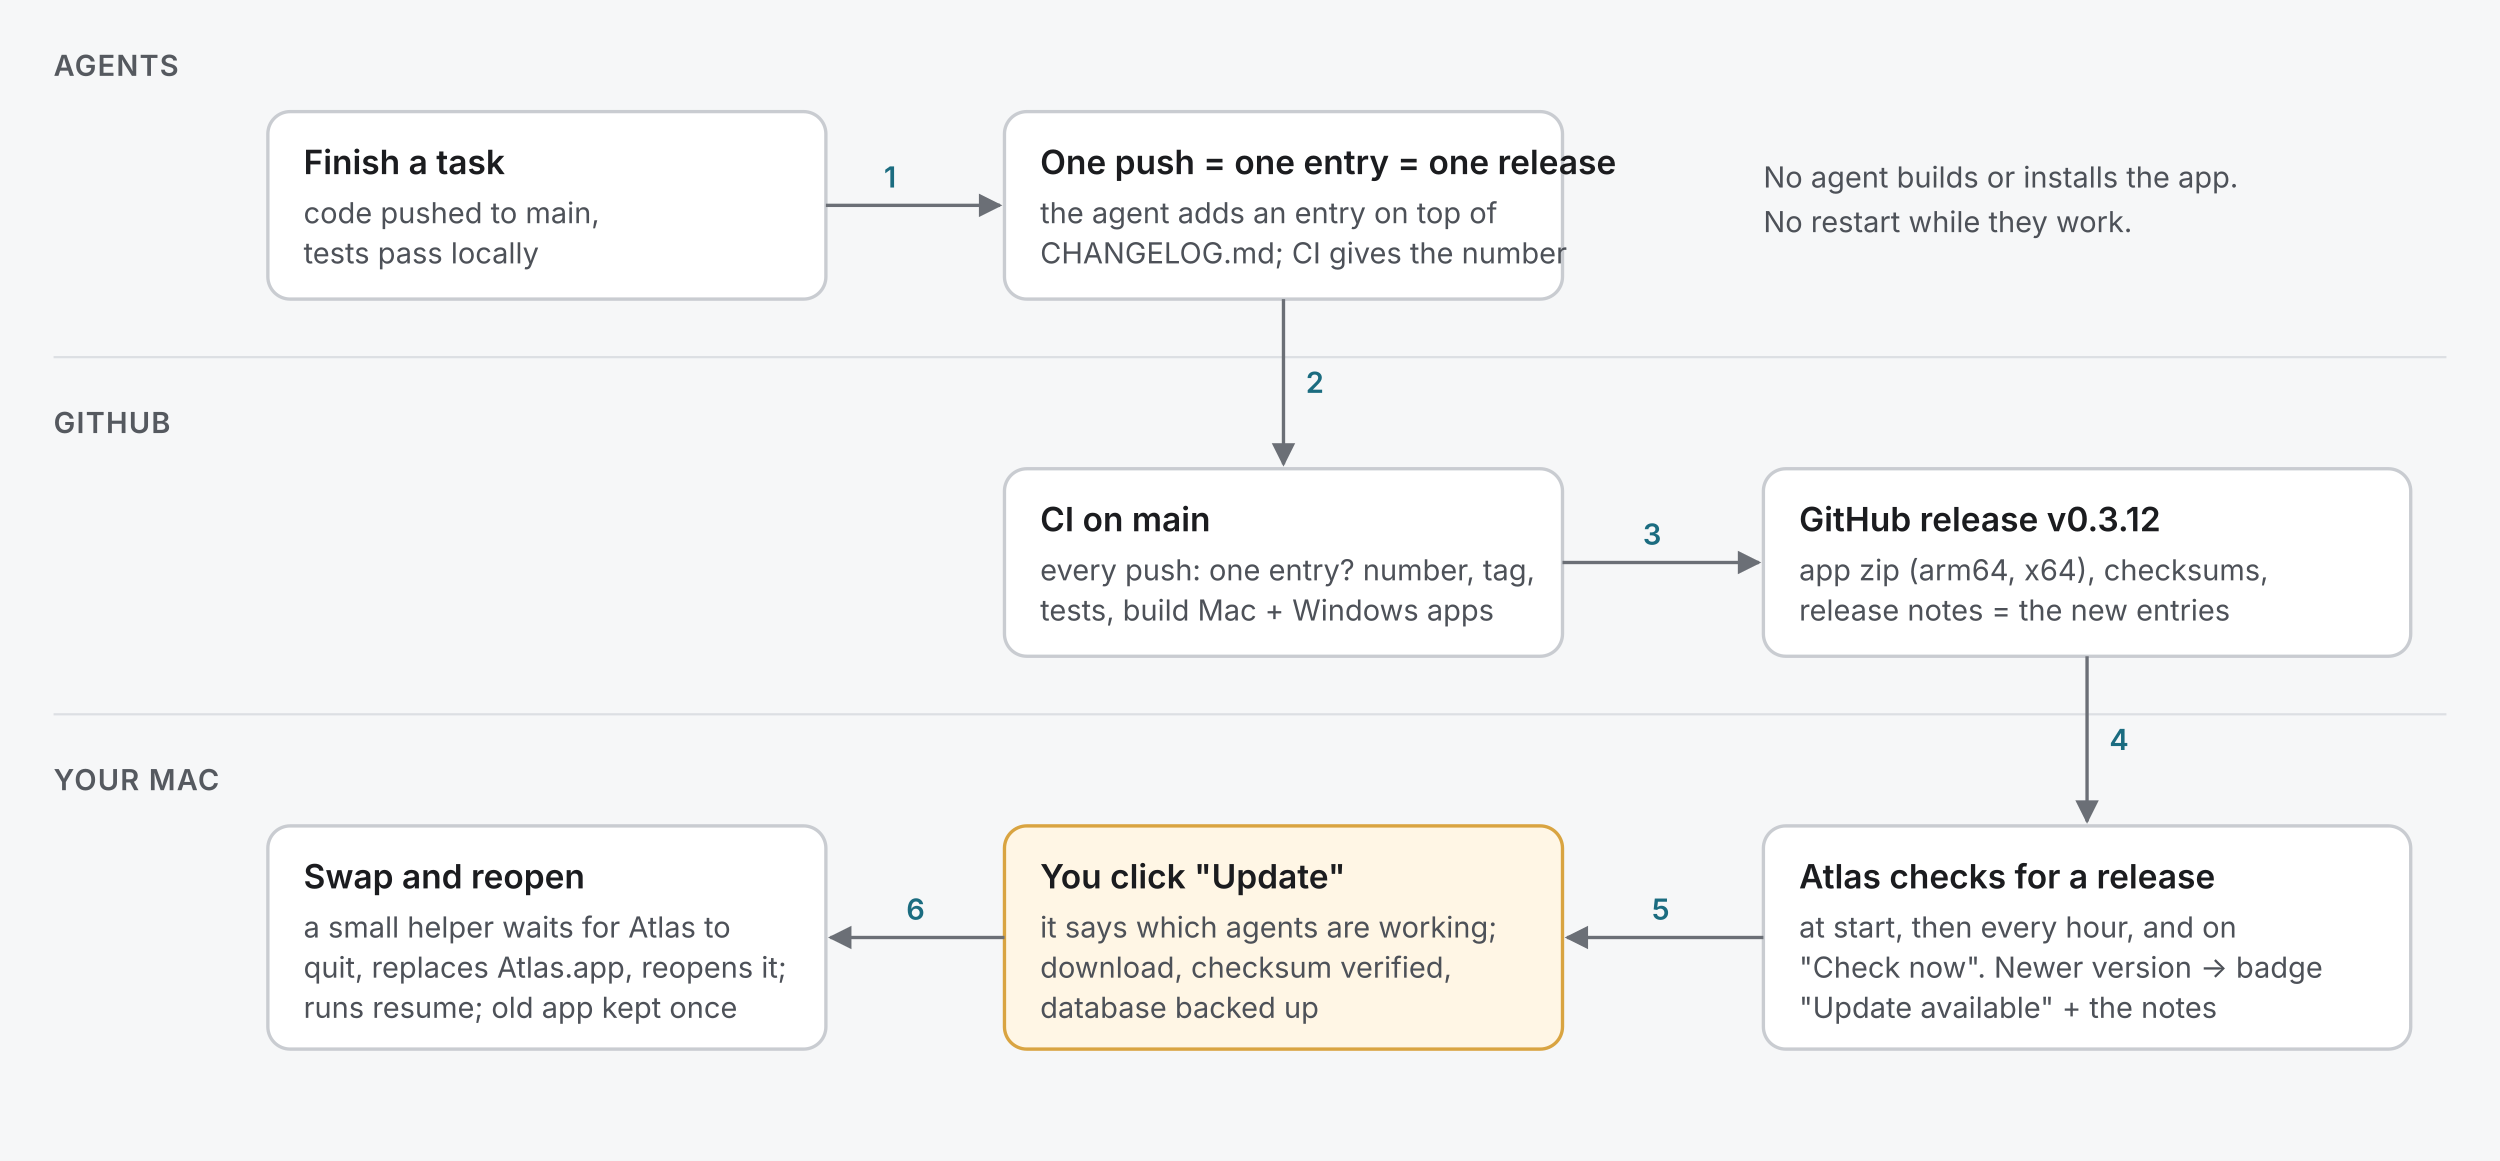
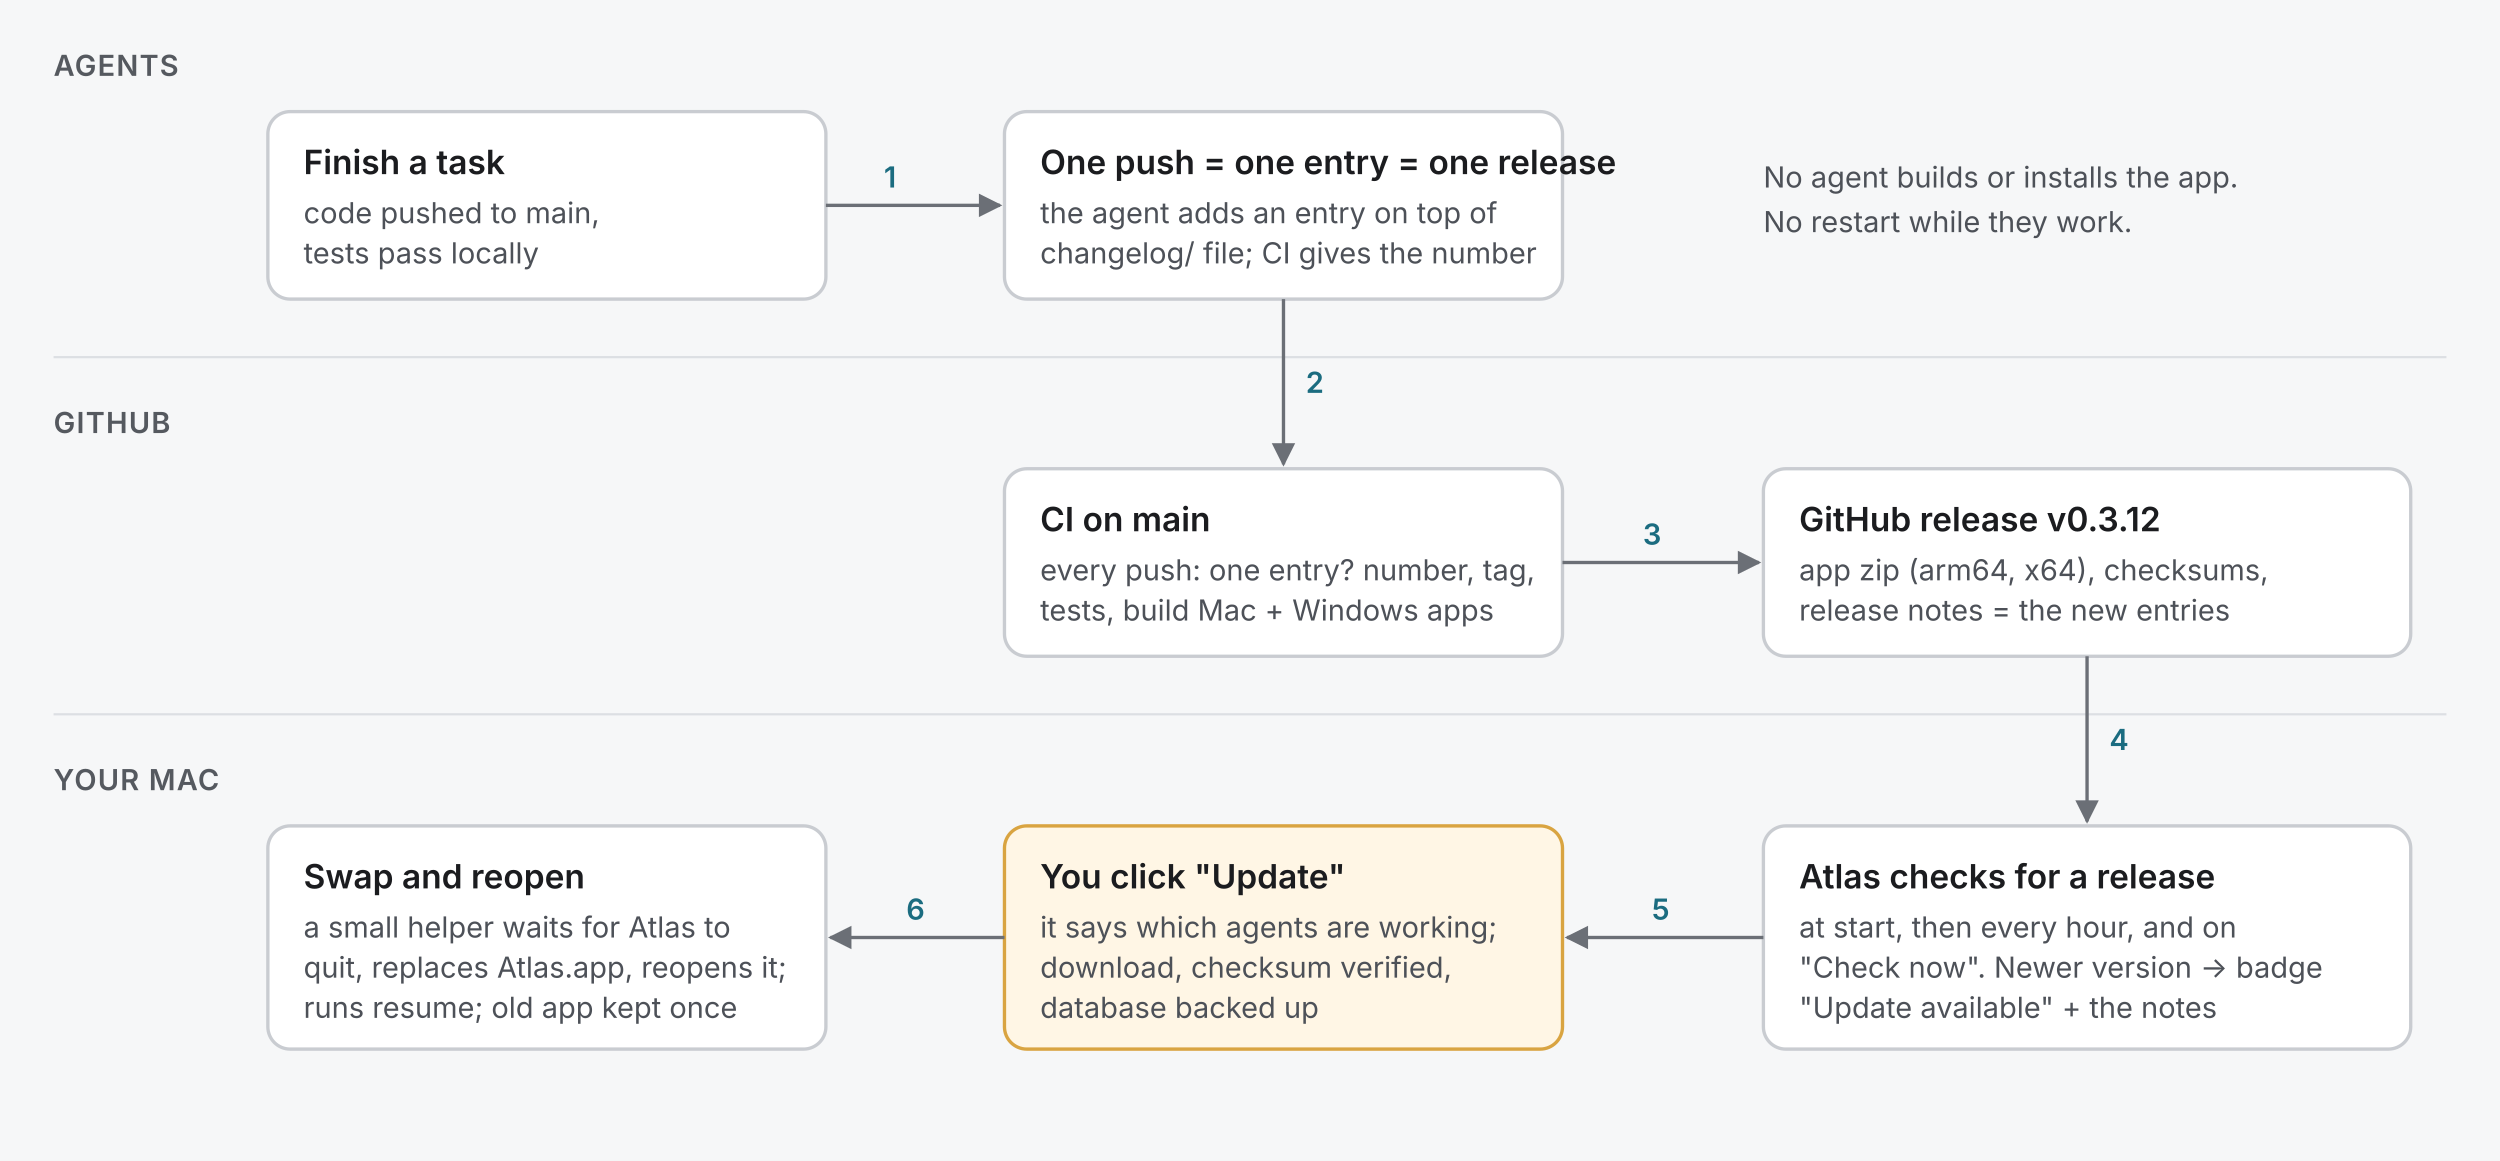
<svg xmlns="http://www.w3.org/2000/svg" viewBox="0 0 1120 520" font-family="Inter, -apple-system, system-ui, sans-serif" font-size="14">
  <defs>
    <marker id="a" viewBox="0 0 10 10" refX="9" refY="5" markerWidth="7" markerHeight="7" orient="auto">
      <path d="M0 0L10 5L0 10z" fill="#6b6f76" />
    </marker>
    <style>
      .box{fill:#fff;stroke:#c9ccd1;stroke-width:1.5;rx:10}
      .t{font-weight:600;fill:#1b1c1f;font-size:15px}
      .s{fill:#4d5158;font-size:13px}
      .lane{fill:#55595f;font-size:13px;font-weight:600;letter-spacing:.04em}
      .ar{stroke:#6b6f76;stroke-width:1.5;fill:none;marker-end:url(#a)}
      .n{fill:#1b6c80;font-weight:600;font-size:13px}
      .you{fill:#fff6e5;stroke:#d9a441}
    </style>
  </defs>
  <rect width="1120" height="520" fill="#f6f7f8" />
  <text x="24" y="34" class="lane">AGENTS</text>
  <text x="24" y="194" class="lane">GITHUB</text>
  <text x="24" y="354" class="lane">YOUR MAC</text>
  <line x1="24" y1="160" x2="1096" y2="160" stroke="#dcdfe3" />
  <line x1="24" y1="320" x2="1096" y2="320" stroke="#dcdfe3" />
  <rect class="box" x="120" y="50" width="250" height="84" rx="10" />
  <text x="136" y="78" class="t">Finish a task</text>
  <text x="136" y="100" class="s">code pushed to main,</text>
  <text x="136" y="118" class="s">tests pass locally</text>
  <rect class="box" x="450" y="50" width="250" height="84" rx="10" />
  <text x="466" y="78" class="t">One push = one entry = one release</text>
  <text x="466" y="100" class="s">the agent adds an entry on top of</text>
-   <text x="466" y="118" class="s">CHANGELOG.md; CI gives the number</text>
+   <text x="466" y="118" class="s">changelog/ file; CI gives the number</text>
  <text x="790" y="84" class="s">No agent builds or installs the app.</text>
  <text x="790" y="104" class="s">No restart while they work.</text>
  <path class="ar" d="M370 92H448" />
  <text x="396" y="84" class="n">1</text>
  <rect class="box" x="450" y="210" width="250" height="84" rx="10" />
  <text x="466" y="238" class="t">CI on main</text>
  <text x="466" y="260" class="s">every push: one entry? number, tag,</text>
  <text x="466" y="278" class="s">tests, build Mac + Windows apps</text>
  <rect class="box" x="790" y="210" width="290" height="84" rx="10" />
  <text x="806" y="238" class="t">GitHub release v0.3.12</text>
  <text x="806" y="260" class="s">app zip (arm64, x64), checksums,</text>
  <text x="806" y="278" class="s">release notes = the new entries</text>
  <path class="ar" d="M575 134V208" />
  <text x="585" y="176" class="n">2</text>
  <path class="ar" d="M700 252H788" />
  <text x="736" y="244" class="n">3</text>
  <rect class="box" x="790" y="370" width="290" height="100" rx="10" />
  <text x="806" y="398" class="t">Atlas checks for a release</text>
  <text x="806" y="420" class="s">at start, then every hour, and on</text>
  <text x="806" y="438" class="s">"Check now". Newer version → badge</text>
  <text x="806" y="456" class="s">"Update available" + the notes</text>
  <rect class="box you" x="450" y="370" width="250" height="100" rx="10" />
  <text x="466" y="398" class="t">You click "Update"</text>
  <text x="466" y="420" class="s">it says which agents are working;</text>
  <text x="466" y="438" class="s">download, checksum verified,</text>
  <text x="466" y="456" class="s">database backed up</text>
  <rect class="box" x="120" y="370" width="250" height="100" rx="10" />
  <text x="136" y="398" class="t">Swap and reopen</text>
  <text x="136" y="420" class="s">a small helper waits for Atlas to</text>
  <text x="136" y="438" class="s">quit, replaces Atlas.app, reopens it;</text>
  <text x="136" y="456" class="s">runs resume; old app kept once</text>
  <path class="ar" d="M935 294V368" />
  <text x="945" y="336" class="n">4</text>
  <path class="ar" d="M790 420H702" />
  <text x="740" y="412" class="n">5</text>
  <path class="ar" d="M450 420H372" />
  <text x="406" y="412" class="n">6</text>
</svg>
